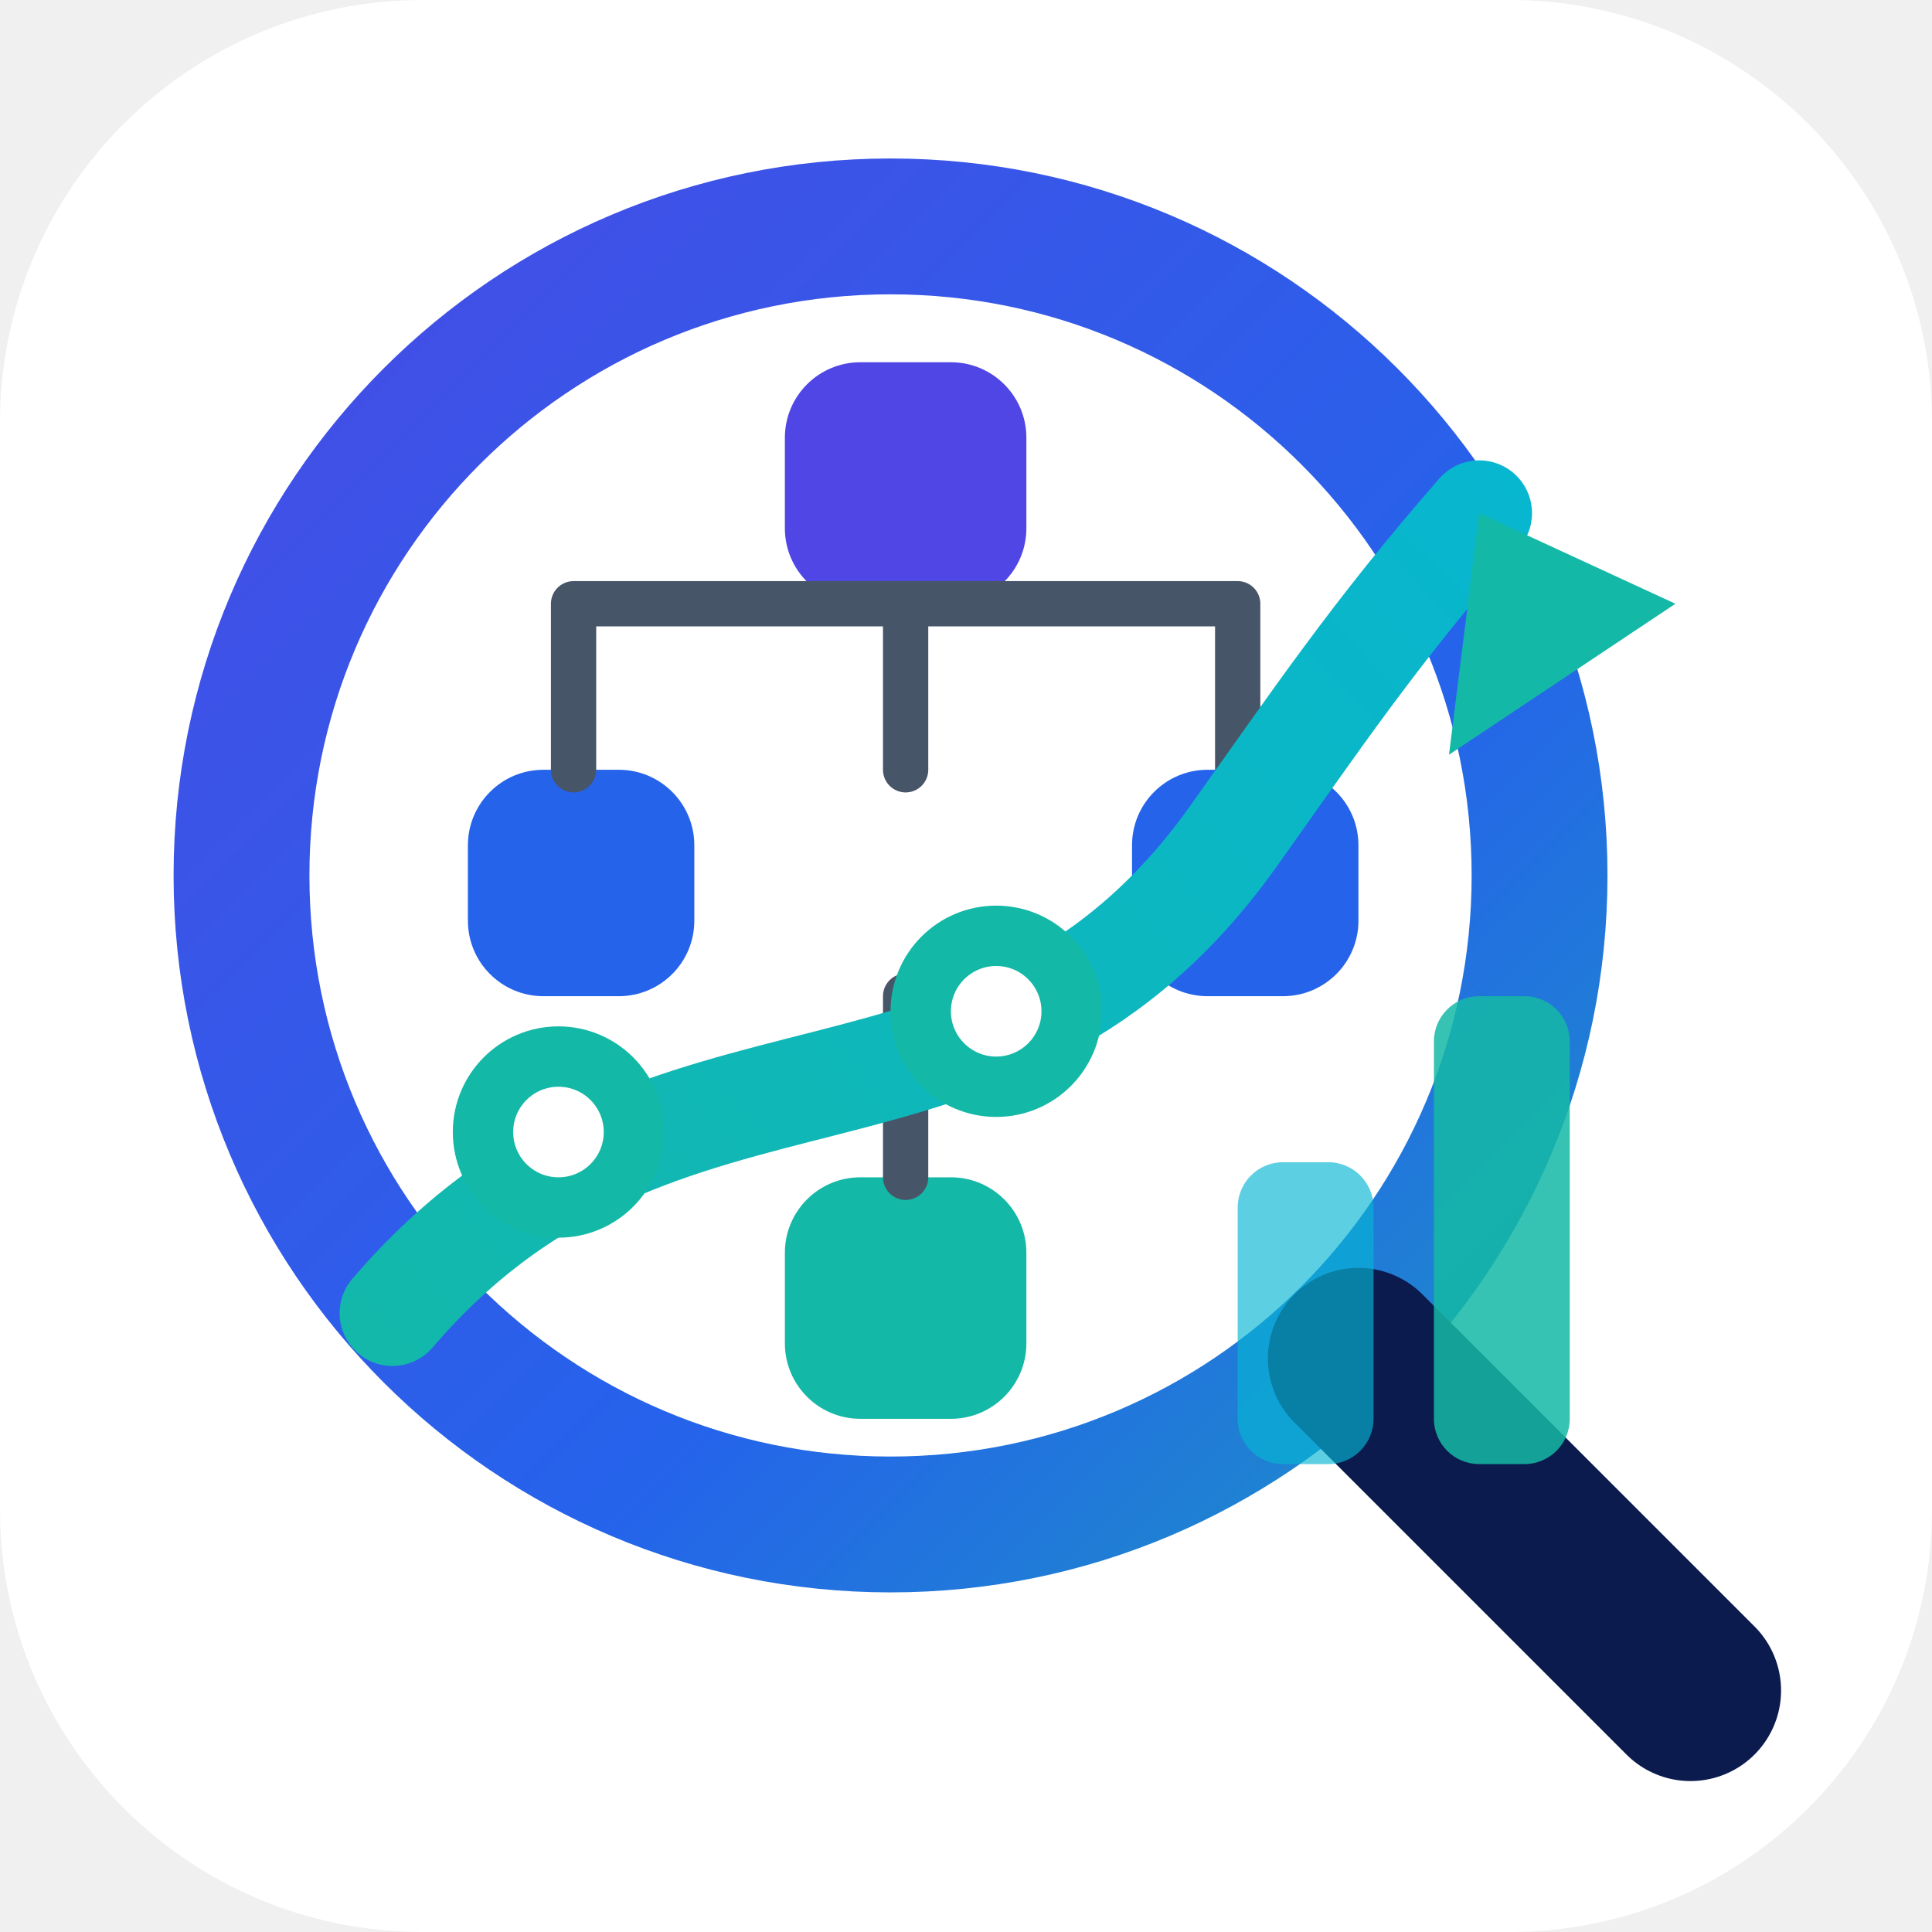
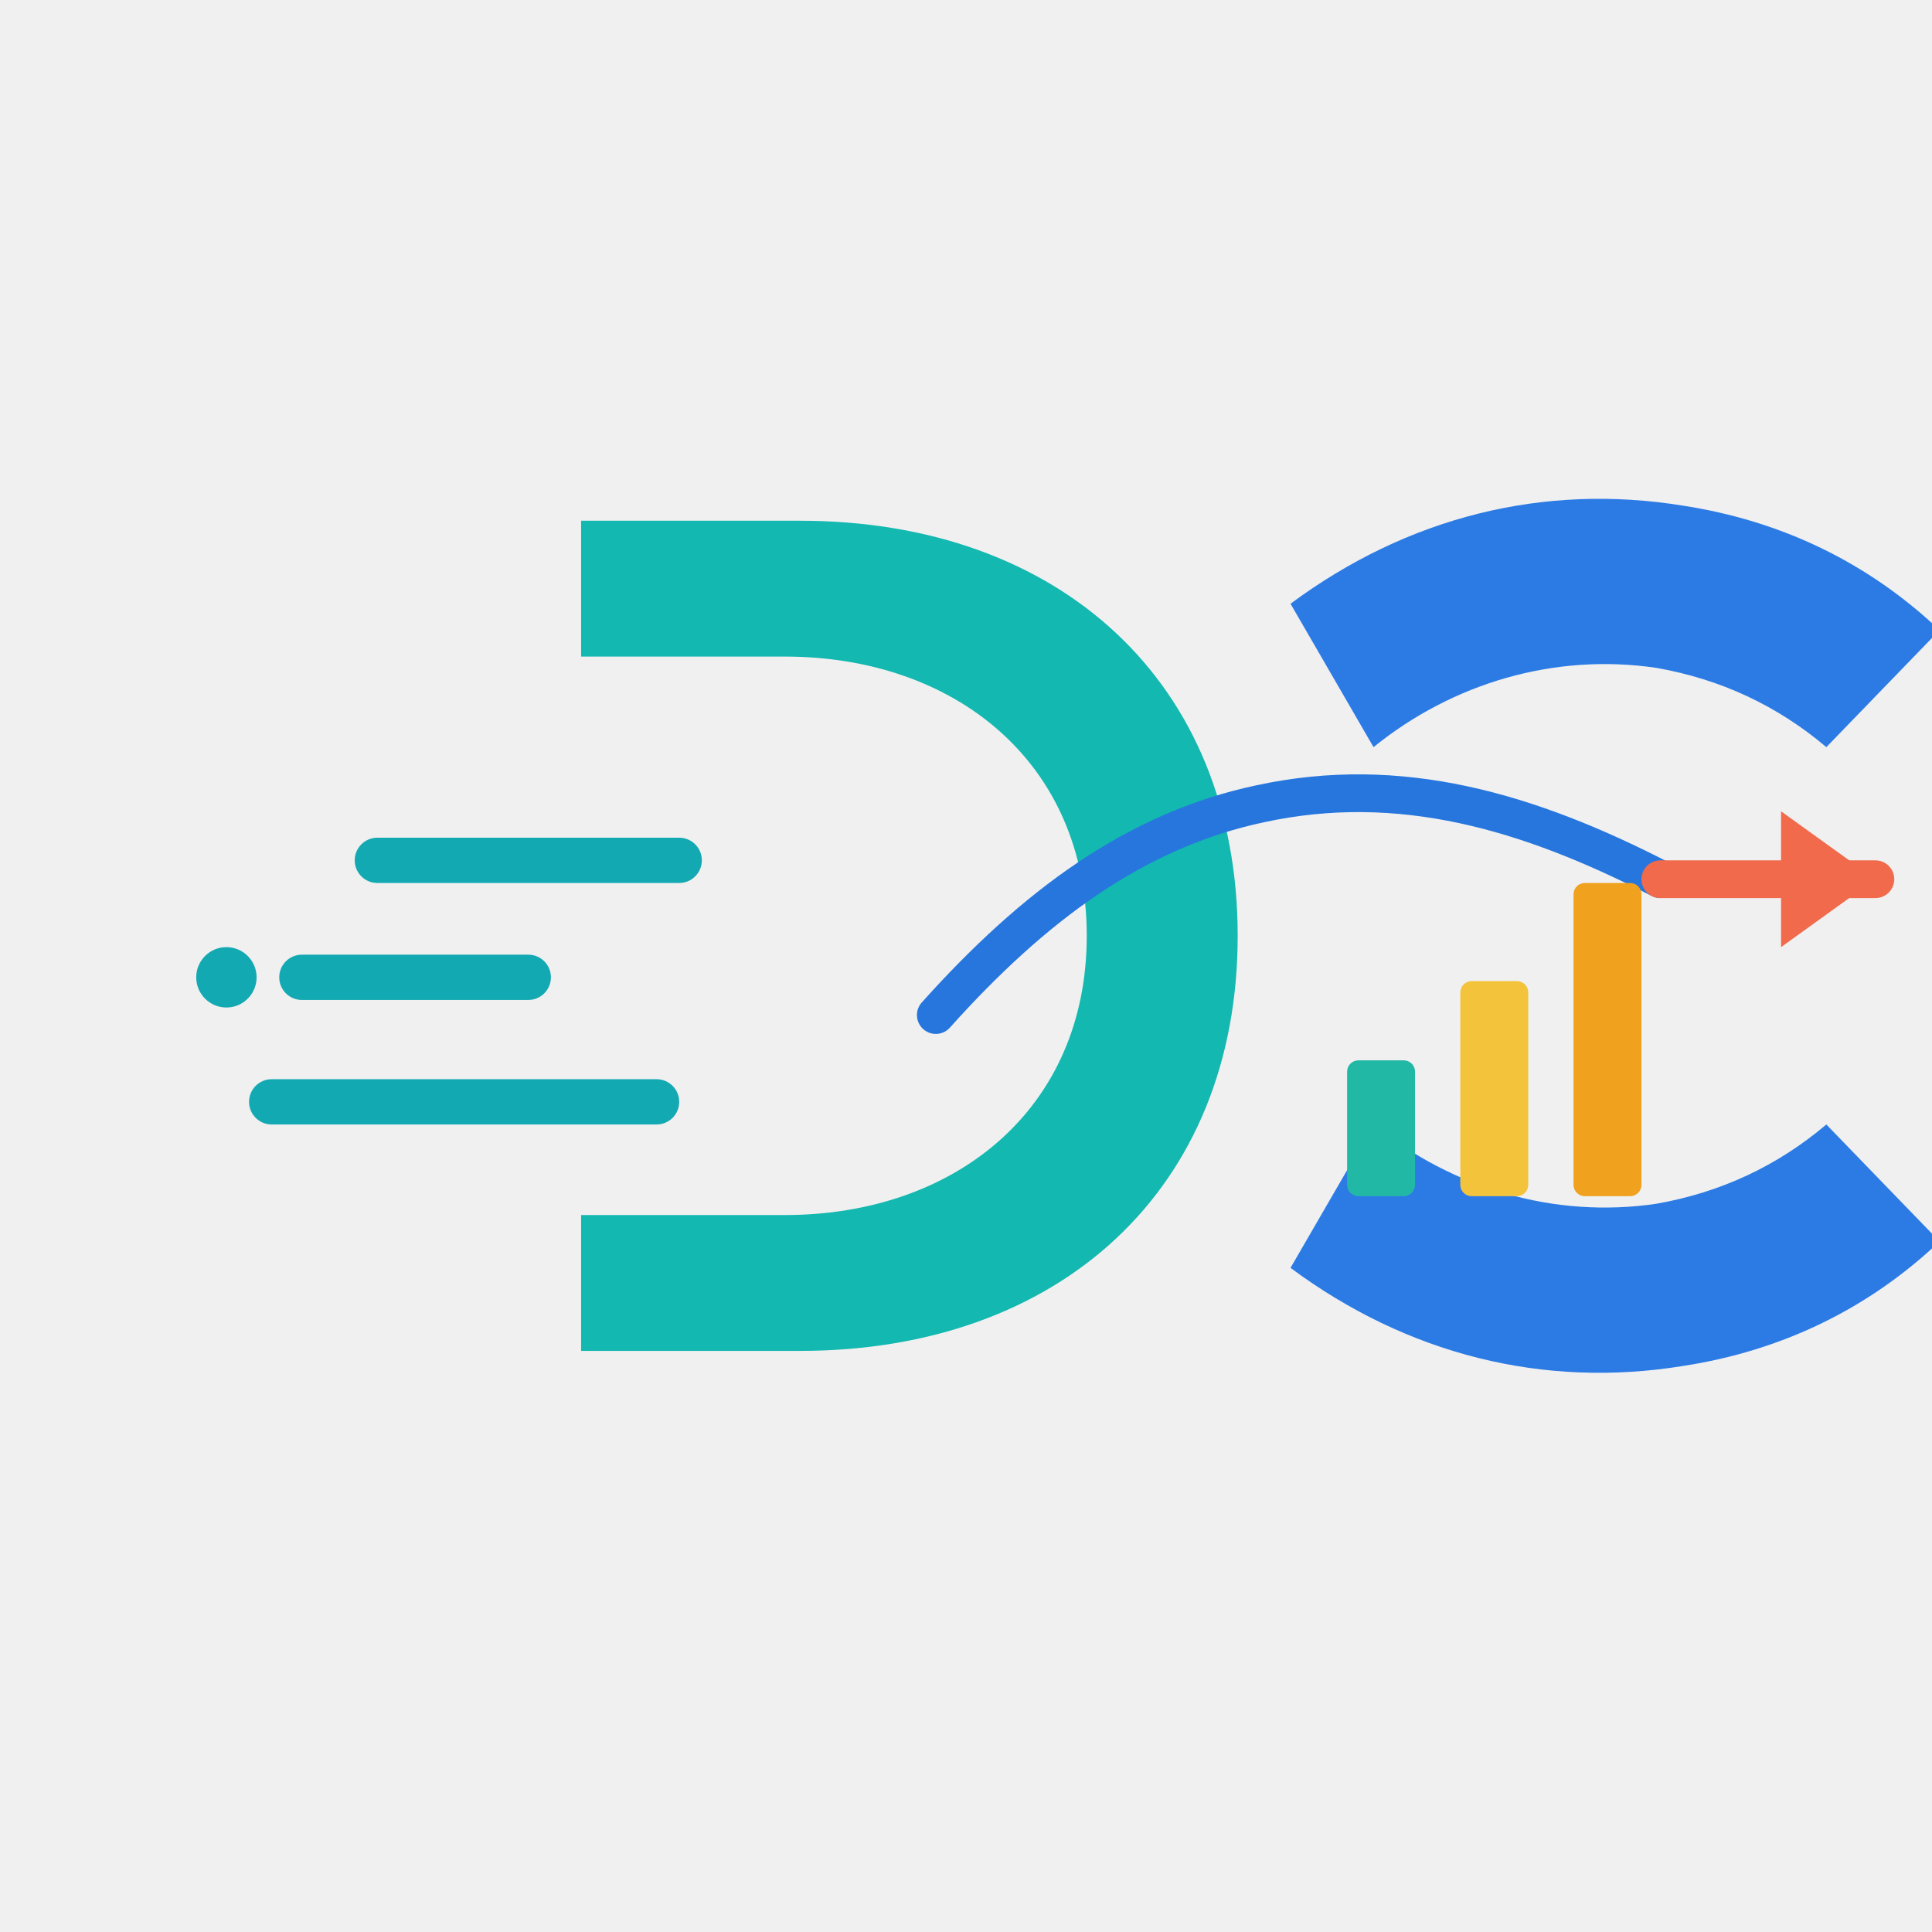
- <svg xmlns="http://www.w3.org/2000/svg" width="128" height="128" viewBox="0 0 128 128" fill="none" role="img" aria-label="Delivery Clarity logo icon">
+ <svg xmlns="http://www.w3.org/2000/svg" width="128" height="128" viewBox="0 0 512 512" fill="none" role="img" aria-label="Delivery Clarity logo icon">
  <defs>
-     <linearGradient id="dcBlueTeal" x1="0" y1="0" x2="128" y2="128" gradientUnits="userSpaceOnUse">
-       <stop stop-color="#4F46E5" />
-       <stop offset="0.55" stop-color="#2563EB" />
-       <stop offset="1" stop-color="#14B8A6" />
+     <linearGradient id="teal" x1="70" y1="80" x2="280" y2="410">
+       <stop stop-color="#13B8B0" />
+       <stop offset="1" stop-color="#087F8C" />
    </linearGradient>
-     <linearGradient id="dcTealBlue" x1="20" y1="100" x2="105" y2="20" gradientUnits="userSpaceOnUse">
-       <stop stop-color="#14B8A6" />
-       <stop offset="1" stop-color="#06B6D4" />
+     <linearGradient id="blue" x1="230" y1="80" x2="440" y2="410">
+       <stop stop-color="#2C7BE5" />
+       <stop offset="1" stop-color="#1F5FD0" />
    </linearGradient>
-     <filter id="softShadow" x="-20%" y="-20%" width="140%" height="140%">
-       <feDropShadow dx="0" dy="8" stdDeviation="8" flood-color="#0B1B4D" flood-opacity="0.12" />
-     </filter>
  </defs>
-   <rect width="128" height="128" rx="28" fill="#FFFFFF" />
-   <circle cx="59" cy="58" r="43" stroke="url(#dcBlueTeal)" stroke-width="9" stroke-linecap="round" />
-   <path d="M90 90L112 112" stroke="#0B1B4D" stroke-width="12" stroke-linecap="round" />
-   <rect x="52" y="24" width="16" height="16" rx="5" fill="#4F46E5" />
-   <rect x="31" y="51" width="15" height="15" rx="5" fill="#2563EB" />
-   <rect x="75" y="51" width="15" height="15" rx="5" fill="#2563EB" />
-   <rect x="52" y="78" width="16" height="16" rx="5" fill="#14B8A6" />
-   <path d="M60 40V51M60 40H38V51M60 40H82V51M60 66V78" stroke="#475569" stroke-width="3" stroke-linecap="round" stroke-linejoin="round" />
-   <path d="M26 87C44 66 66 78 82 55C87 48 91 42 98 34" stroke="url(#dcTealBlue)" stroke-width="7" stroke-linecap="round" />
-   <path d="M98 34L96 50L111 40L98 34Z" fill="#14B8A6" />
-   <circle cx="37" cy="75" r="5" fill="#FFFFFF" stroke="#14B8A6" stroke-width="4" />
-   <circle cx="66" cy="67" r="5" fill="#FFFFFF" stroke="#14B8A6" stroke-width="4" />
-   <rect x="82" y="77" width="9" height="20" rx="3" fill="#06B6D4" opacity="0.65" />
-   <rect x="95" y="66" width="9" height="31" rx="3" fill="#14B8A6" opacity="0.85" />
+   <g transform="translate(42 54)">
+     <circle cx="18" cy="205" r="8" fill="#13A9B3" />
+     <rect x="32" y="199" width="72" height="12" rx="6" fill="#13A9B3" />
+     <rect x="52" y="168" width="92" height="12" rx="6" fill="#13A9B3" />
+     <rect x="24" y="232" width="114" height="12" rx="6" fill="#13A9B3" />
+     <path d="M112 84H170C239 84 286 127 286 194C286 261 239 304 170 304H112V268H166C211 268 246 240 246 194C246 148 211 120 166 120H112V84Z" fill="url(#teal)" />
+     <path d="M300 106C331 83 367 74 404 80C430 84 453 95 472 113L442 144C429 133 414 126 397 123C370 119 343 127 322 144L300 106Z" fill="url(#blue)" />
+     <path d="M322 244C343 261 370 269 397 265C414 262 429 255 442 244L472 275C453 293 430 304 404 308C367 314 331 305 300 282L322 244Z" fill="url(#blue)" />
+     <path d="M206 215C232 186 259 166 292 159C329 151 363 161 398 179" stroke="#2676DE" stroke-width="10" stroke-linecap="round" />
+     <path d="M398 179H455" stroke="#F06A4B" stroke-width="10" stroke-linecap="round" />
+     <path d="M455 179L430 161V197L455 179Z" fill="#F06A4B" />
+     <rect x="315" y="227" width="18" height="36" rx="3" fill="#21B8A5" />
+     <rect x="345" y="206" width="18" height="57" rx="3" fill="#F3C33C" />
+     <rect x="375" y="180" width="18" height="83" rx="3" fill="#F0A11E" />
+   </g>
</svg>
